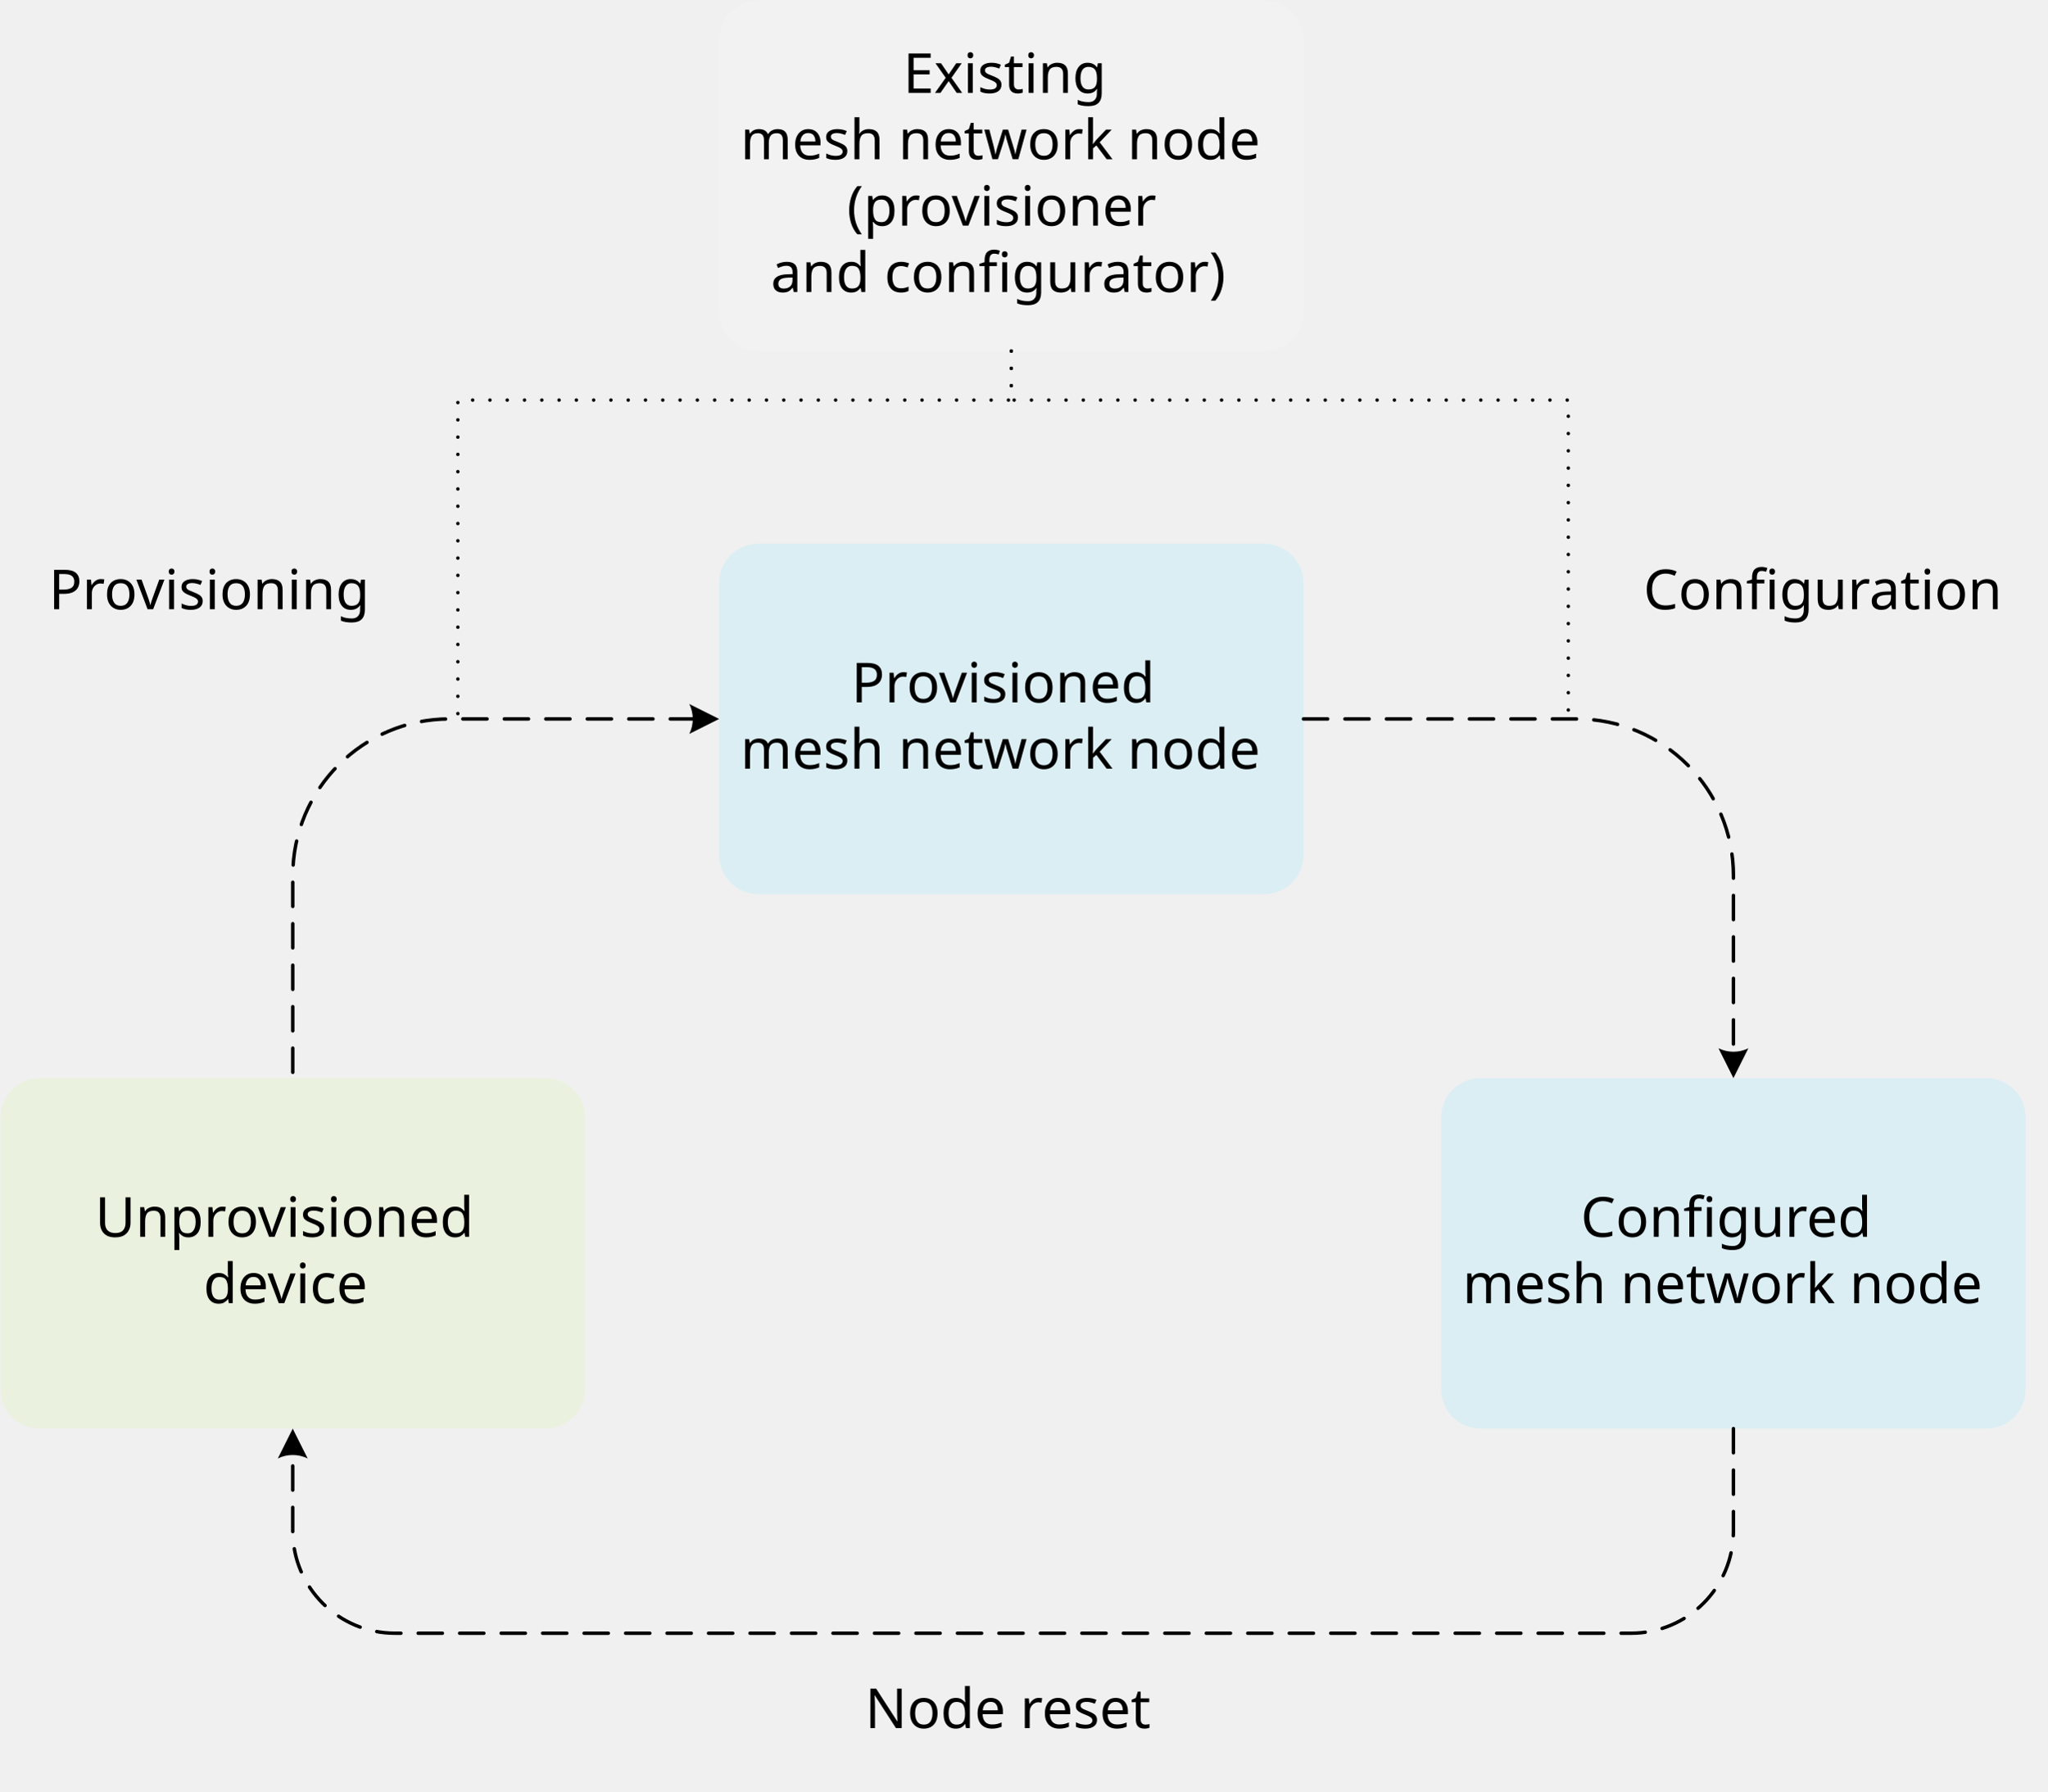
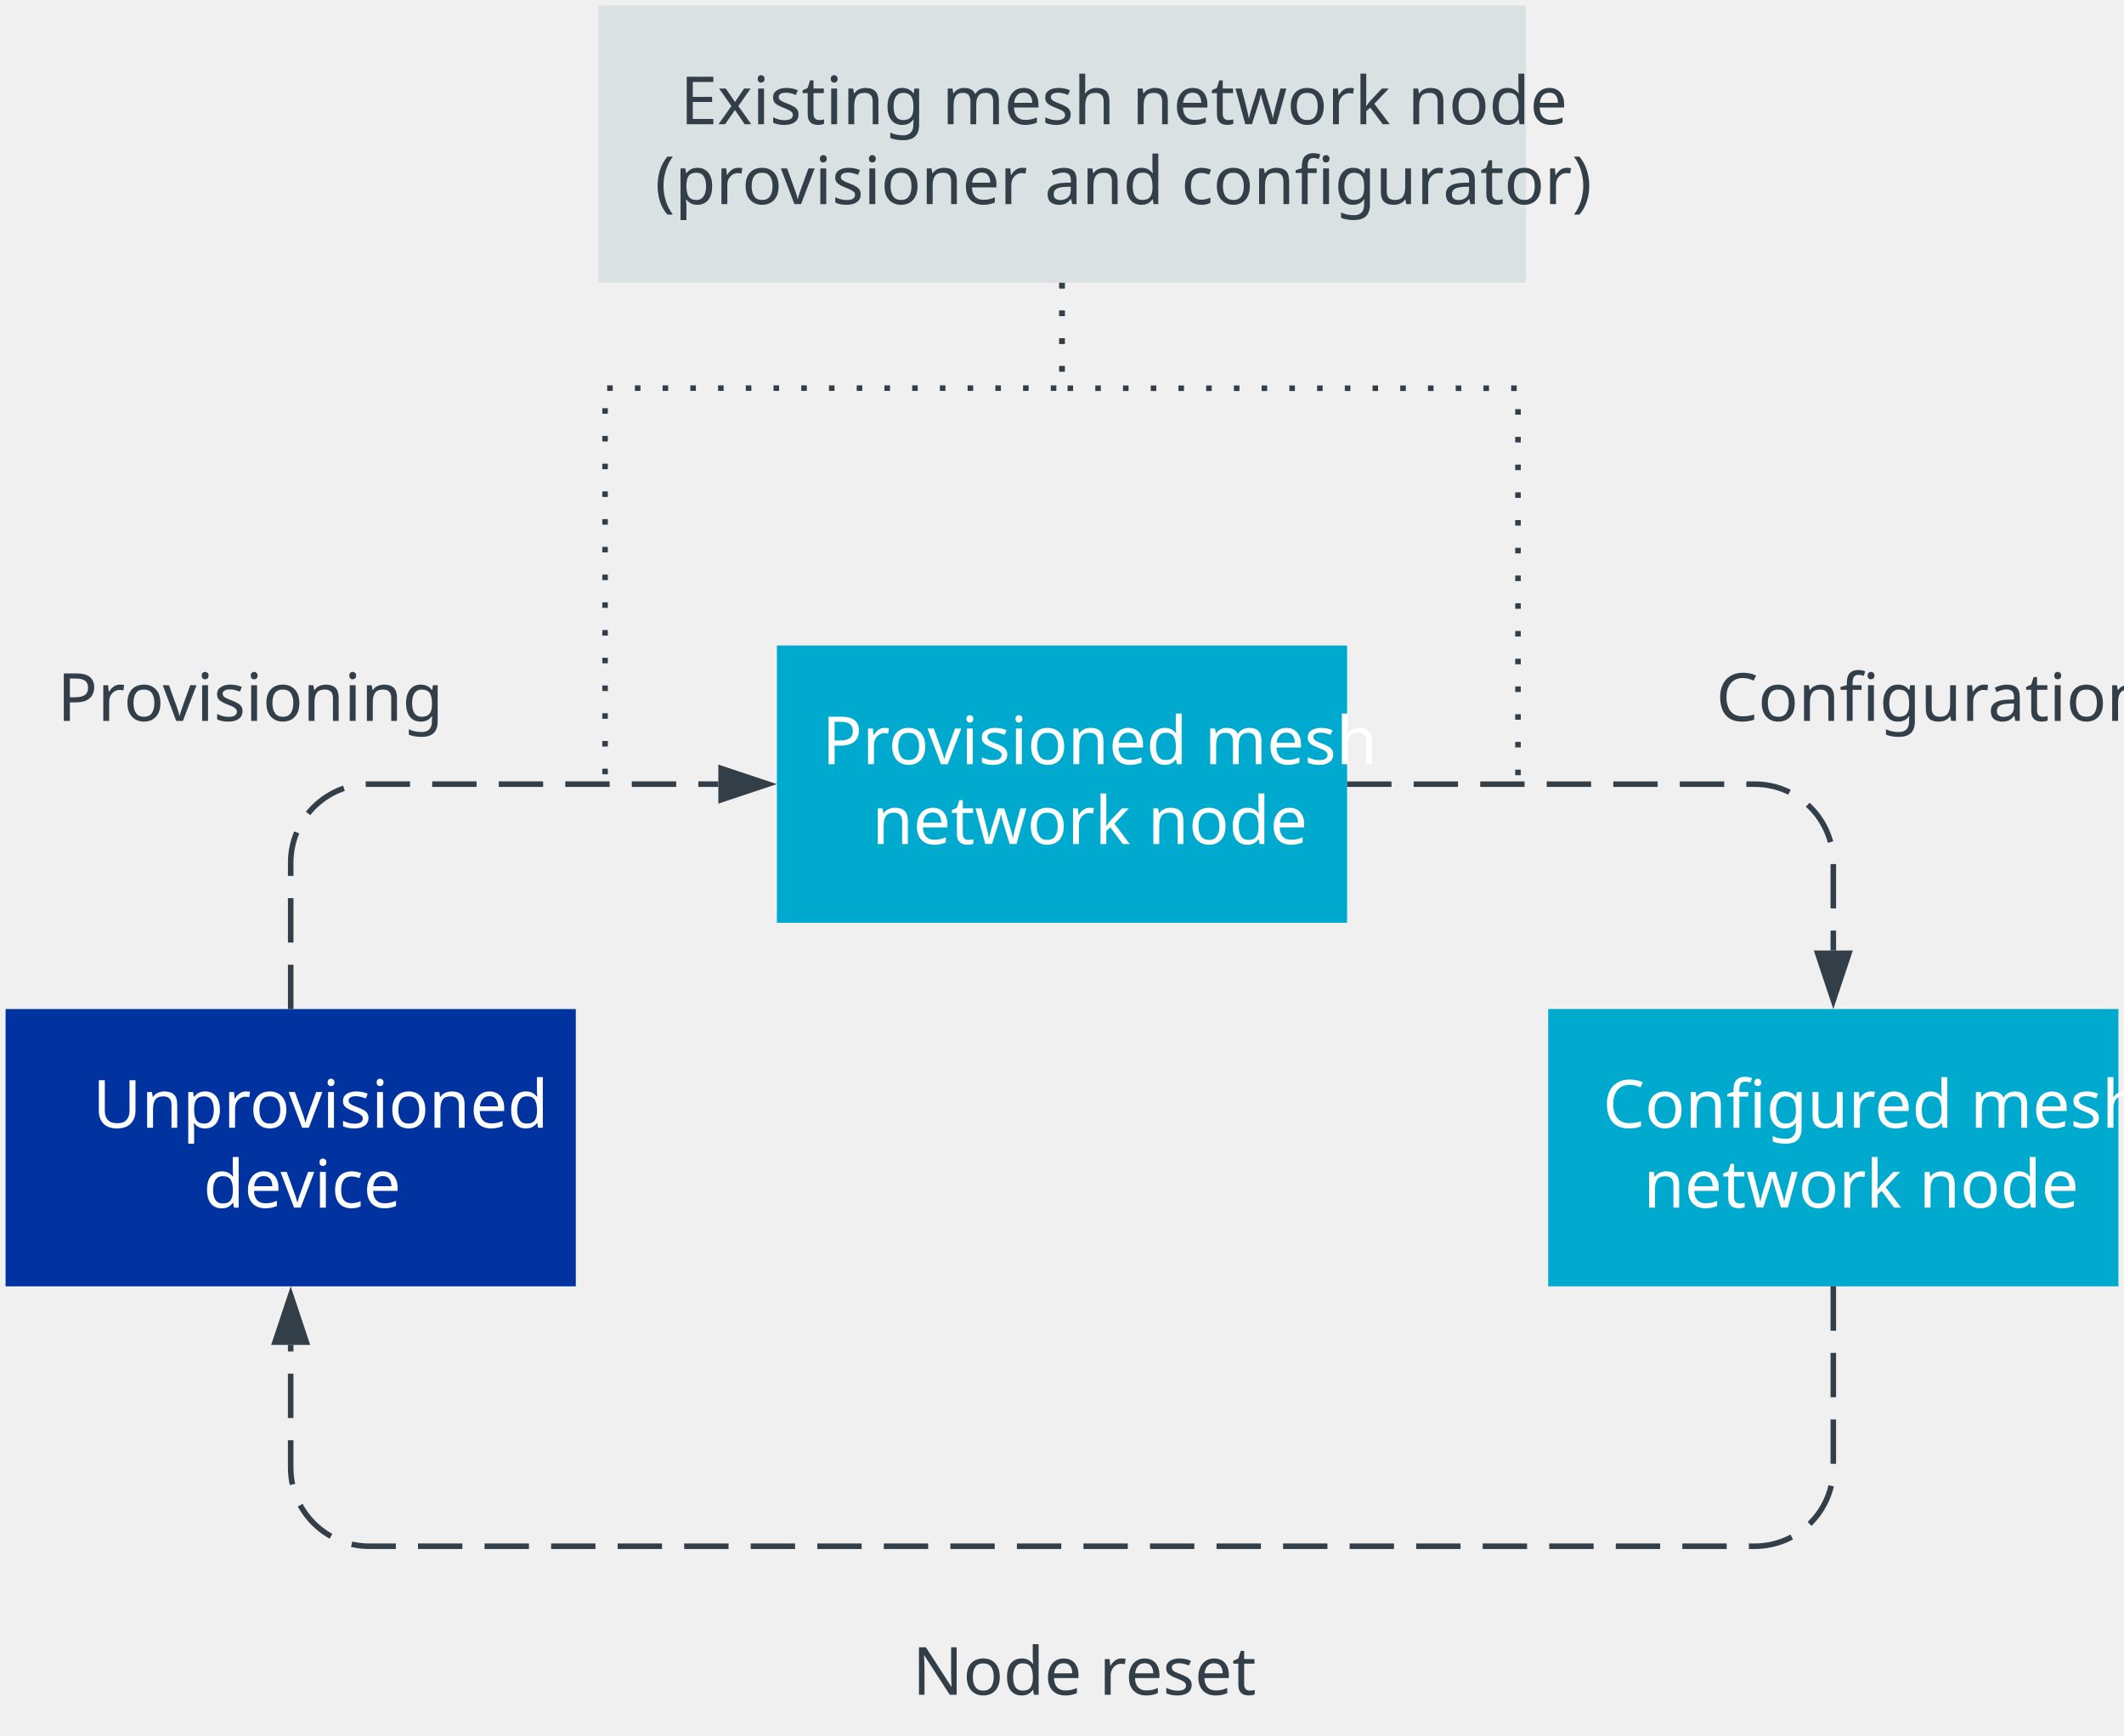
- <svg xmlns="http://www.w3.org/2000/svg" xmlns:xlink="http://www.w3.org/1999/xlink" width="6.169in" height="5.4in" viewBox="0 0 444.167 388.791" xml:space="preserve" color-interpolation-filters="sRGB" class="st11">
+ <svg xmlns="http://www.w3.org/2000/svg" xmlns:xlink="http://www.w3.org/1999/xlink" width="5.32in" height="4.347in" viewBox="0 0 383.015 312.976" xml:space="preserve" color-interpolation-filters="sRGB" class="st11">
  <style type="text/css">
	
- 		.st1 {fill:#ebf1df;stroke:#000000;stroke-linecap:round;stroke-linejoin:round;stroke-opacity:0;stroke-width:0.24}
- 		.st2 {fill:#000000;font-family:Gotham Light;font-size:1em}
+ 		.st1 {fill:#00a9ce;stroke:none;stroke-width:1}
+ 		.st2 {fill:#ffffff;font-family:Calibri;font-size:1em}
		.st3 {font-size:1em}
- 		.st4 {fill:#dbeef3;stroke:#000000;stroke-linecap:round;stroke-linejoin:round;stroke-opacity:0;stroke-width:0.24}
- 		.st5 {fill:#f2f2f2;stroke:#000000;stroke-linecap:round;stroke-linejoin:round;stroke-opacity:0;stroke-width:0.24}
- 		.st6 {marker-end:url(#mrkr5-24);stroke:#000000;stroke-dasharray:5.25,3.75;stroke-linecap:round;stroke-linejoin:round;stroke-width:0.75}
- 		.st7 {fill:#000000;fill-opacity:1;stroke:#000000;stroke-opacity:1;stroke-width:0.229}
- 		.st8 {marker-start:url(#mrkr5-35);stroke:#000000;stroke-dasharray:5.25,3.75;stroke-linecap:round;stroke-linejoin:round;stroke-width:0.75}
- 		.st9 {stroke:#000000;stroke-dasharray:0,3.75;stroke-linecap:round;stroke-linejoin:round;stroke-width:0.75}
- 		.st10 {fill:none;stroke:none;stroke-linecap:round;stroke-linejoin:round;stroke-width:0.75}
+ 		.st4 {fill:#0033a0;stroke:none;stroke-width:1}
+ 		.st5 {marker-end:url(#mrkr13-18);stroke:#333f48;stroke-dasharray:8,4;stroke-linecap:butt;stroke-width:1}
+ 		.st6 {fill:#333f48;fill-opacity:1;stroke:#333f48;stroke-opacity:1;stroke-width:0.284}
+ 		.st7 {fill:#d9e1e2;stroke:none;stroke-width:1}
+ 		.st8 {fill:#333f48;font-family:Calibri;font-size:1em}
+ 		.st9 {stroke:#333f48;stroke-dasharray:1,4;stroke-linecap:butt;stroke-width:1}
+ 		.st10 {fill:none;stroke:none;stroke-width:1}
		.st11 {fill:none;fill-rule:evenodd;font-size:12px;overflow:visible;stroke-linecap:square;stroke-miterlimit:3}
	
	</style>
  <defs id="Markers">
-     <g id="lend5">
-       <path d="M 2 1 L 0 0 L 1.981 -0.993 C 1.672 -0.365 1.673 0.373 1.985 1 " style="stroke:none" />
+     <g id="lend13">
+       <path d="M 3 1 L 0 0 L 3 -1 L 3 1 " style="stroke:none" />
    </g>
-     <marker id="mrkr5-24" class="st7" refX="-7.63" orient="auto" markerUnits="strokeWidth" overflow="visible">
-       <use xlink:href="#lend5" transform="scale(-4.36,-4.36) " />
-     </marker>
-     <marker id="mrkr5-35" class="st7" refX="7.15" orient="auto" markerUnits="strokeWidth" overflow="visible">
-       <use xlink:href="#lend5" transform="scale(4.36) " />
+     <marker id="mrkr13-18" class="st6" refX="-10.56" orient="auto" markerUnits="strokeWidth" overflow="visible">
+       <use xlink:href="#lend13" transform="scale(-3.52,-3.52) " />
    </marker>
  </defs>
  <g>
-     <g id="shape19-1" transform="translate(0.12,-78.7429)">
-       <rect x="0" y="312.721" width="126.784" height="76.07" rx="8.504" ry="8.504" class="st1" />
-       <text x="20.51" y="347.16" class="st2">Unprovisioned<tspan x="44.01" dy="1.2em" class="st3">d</tspan>evice</text>
+     <g id="shape1032-1" transform="translate(140.093,-146.592)">
+       <rect x="0" y="262.979" width="102.829" height="49.997" class="st1" />
+       <text x="8.16" y="284.38" class="st2">Provisioned mesh <tspan x="17.18" dy="1.2em" class="st3">network node</tspan>
+       </text>
    </g>
-     <g id="shape23-5" transform="translate(156.026,-194.731)">
-       <rect x="0" y="312.721" width="126.784" height="76.07" rx="8.504" ry="8.504" class="st4" />
-       <text x="28.7" y="347.16" class="st2">Provisioned<tspan x="4.62" dy="1.2em" class="st3">m</tspan>esh network node</text>
+     <g id="shape1033-5" transform="translate(279.186,-81.0407)">
+       <rect x="0" y="262.979" width="102.829" height="49.997" class="st1" />
+       <text x="9.85" y="284.38" class="st2">Configured mesh <tspan x="17.18" dy="1.2em" class="st3">network node</tspan>
+       </text>
    </g>
-     <g id="shape24-9" transform="translate(312.707,-78.7429)">
-       <rect x="0" y="312.721" width="126.784" height="76.07" rx="8.504" ry="8.504" class="st4" />
-       <text x="30.25" y="347.16" class="st2">Configured<tspan x="4.62" dy="1.2em" class="st3">m</tspan>esh network node</text>
+     <g id="shape1034-9" transform="translate(1,-81.0407)">
+       <rect x="0" y="262.979" width="102.829" height="49.997" class="st4" />
+       <text x="15.74" y="284.38" class="st2">Unprovisioned <tspan x="35.67" dy="1.2em" class="st3">device</tspan>
+       </text>
    </g>
-     <g id="shape28-13" transform="translate(156.026,-312.601)">
-       <rect x="0" y="312.721" width="126.784" height="76.07" rx="8.504" ry="8.504" class="st5" />
-       <text x="39.94" y="332.76" class="st2">Existing<tspan x="4.62" dy="1.2em" class="st3">m</tspan>esh network node<tspan x="27.73" dy="1.2em" class="st3">(</tspan>provisioner<tspan x="11.2" dy="1.2em" class="st3">and </tspan>configurator)</text>
+     <g id="shape1035-13" transform="translate(330.601,-73.9541)">
+       <path d="M0 305.89 L0 338.58 A14.173 14.173 0 0 1 -14.17 352.75 L-264.01 352.75 A14.173 14.173 0 0 1 -278.19 338.58        L-278.19 316.45" class="st5" />
    </g>
-     <g id="shape82-19" transform="translate(376.098,-71.6562)">
-       <path d="M0 381.7 L0 403.91 A22.201 22.201 0 0 1 -22.2 426.11 L-290.39 426.11 A22.201 22.201 0 0 1 -312.59 403.91        L-312.59 387.43" class="st6" />
+     <g id="shape1036-19" transform="translate(107.886,-261.979)">
+       <rect x="0" y="262.979" width="167.244" height="49.997" class="st7" />
+       <text x="14.79" y="284.38" class="st8">Existing mesh network node <tspan x="10.21" dy="1.2em" class="st3">(provisioner and configurator)</tspan>
+       </text>
    </g>
-     <g id="shape83-25" transform="translate(282.809,-232.766)">
-       <path d="M0 388.79 L59.27 388.79 A34.016 34.016 0 0 1 93.29 422.81 L93.29 461.02" class="st6" />
+     <g id="shape1037-23" transform="translate(52.4146,-131.038)">
+       <path d="M0 312.98 L0 286.6 A14.173 14.173 0 0 1 14.17 272.42 L77.12 272.42" class="st5" />
    </g>
-     <g id="shape84-30" transform="translate(156.026,-232.766)">
-       <path d="M-5.36 388.79 L-5.72 388.79 L-58.5 388.79 A34.016 34.016 -180 0 0 -92.51 422.81 L-92.51 466.74" class="st8" />
+     <g id="shape1038-28" transform="translate(242.922,-171.591)">
+       <path d="M0 312.98 L73.51 312.98 A14.173 14.173 0 0 1 87.68 327.15 L87.68 342.97" class="st5" />
    </g>
-     <g id="shape86-36" transform="translate(219.417,-312.601)">
-       <path d="M0 388.79 L0 399.42 L-120.08 399.42 L-120.08 468.63" class="st9" />
+     <g id="shape1039-33" transform="translate(191.508,-261.979)">
+       <path d="M0 312.98 L0 331.98 L82.23 331.98 L82.23 403.36" class="st9" />
    </g>
-     <g id="shape96-39" transform="translate(219.417,-312.601)">
-       <path d="M0 388.79 L0 399.42 L120.86 399.42 L120.86 468.63" class="st9" />
+     <g id="shape1040-36" transform="translate(191.508,-261.979)">
+       <path d="M0 312.98 L0 331.96 L-82.4 331.96 L-82.4 403.36" class="st9" />
    </g>
-     <g id="shape97-42" transform="translate(350.416,-249.541)">
-       <rect x="0" y="367.531" width="93.376" height="21.26" class="st10" />
-       <text x="6.15" y="381.76" class="st2">Configuration</text>
+     <g id="shape1041-39" transform="translate(303.653,-176.59)">
+       <rect x="0" y="292.976" width="78.362" height="20" class="st10" />
+       <text x="5.81" y="306.58" class="st8">Configuration</text>
    </g>
-     <g id="shape99-45" transform="translate(5.32472,-249.541)">
-       <rect x="0" y="367.531" width="83.234" height="21.26" class="st10" />
-       <text x="5.26" y="381.76" class="st2">Provisioning</text>
+     <g id="shape1042-42" transform="translate(1,-176.59)">
+       <rect x="0" y="292.976" width="78.362" height="20" class="st10" />
+       <text x="9.34" y="306.58" class="st8">Provisioning</text>
    </g>
-     <g id="shape100-48" transform="translate(63.5118,-0.375)">
-       <rect x="0" y="354.826" width="313.616" height="33.966" class="st10" />
-       <text x="124.17" y="375.41" class="st2">Node reset</text>
+     <g id="shape1043-45" transform="translate(152.327,-1)">
+       <rect x="0" y="292.976" width="78.362" height="20" class="st10" />
+       <text x="12.23" y="306.58" class="st8">Node reset</text>
    </g>
  </g>
</svg>
